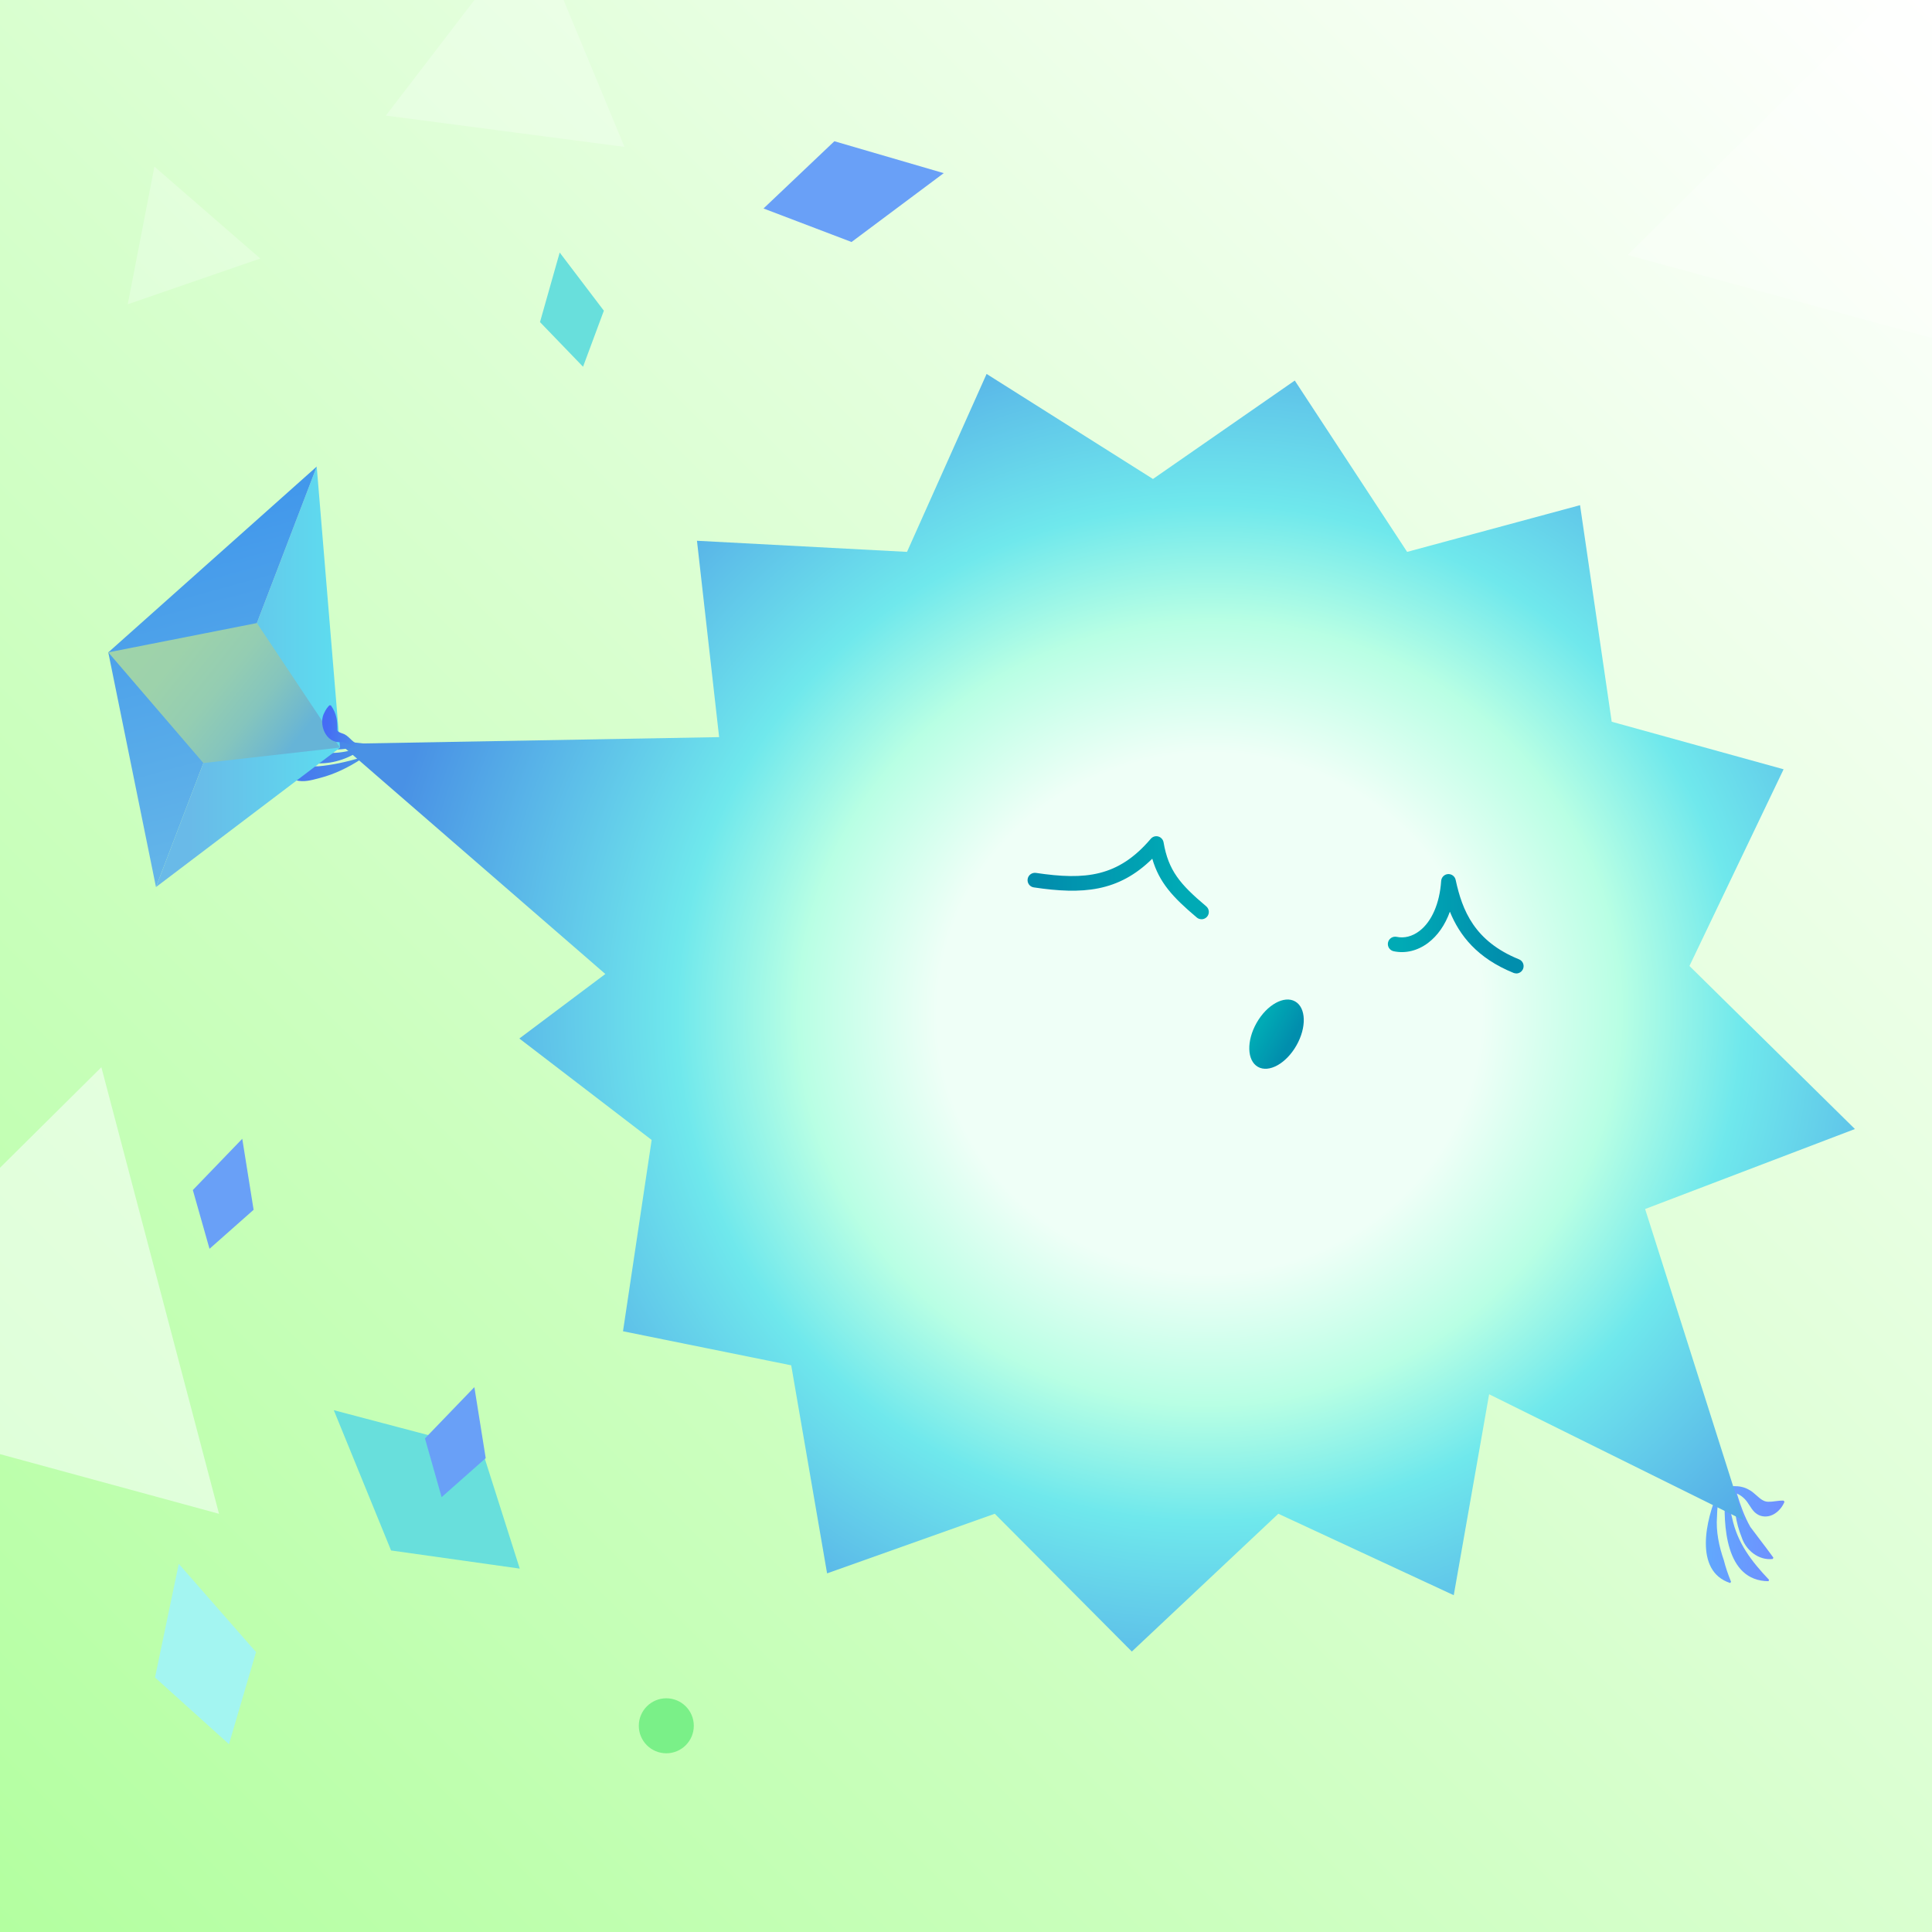
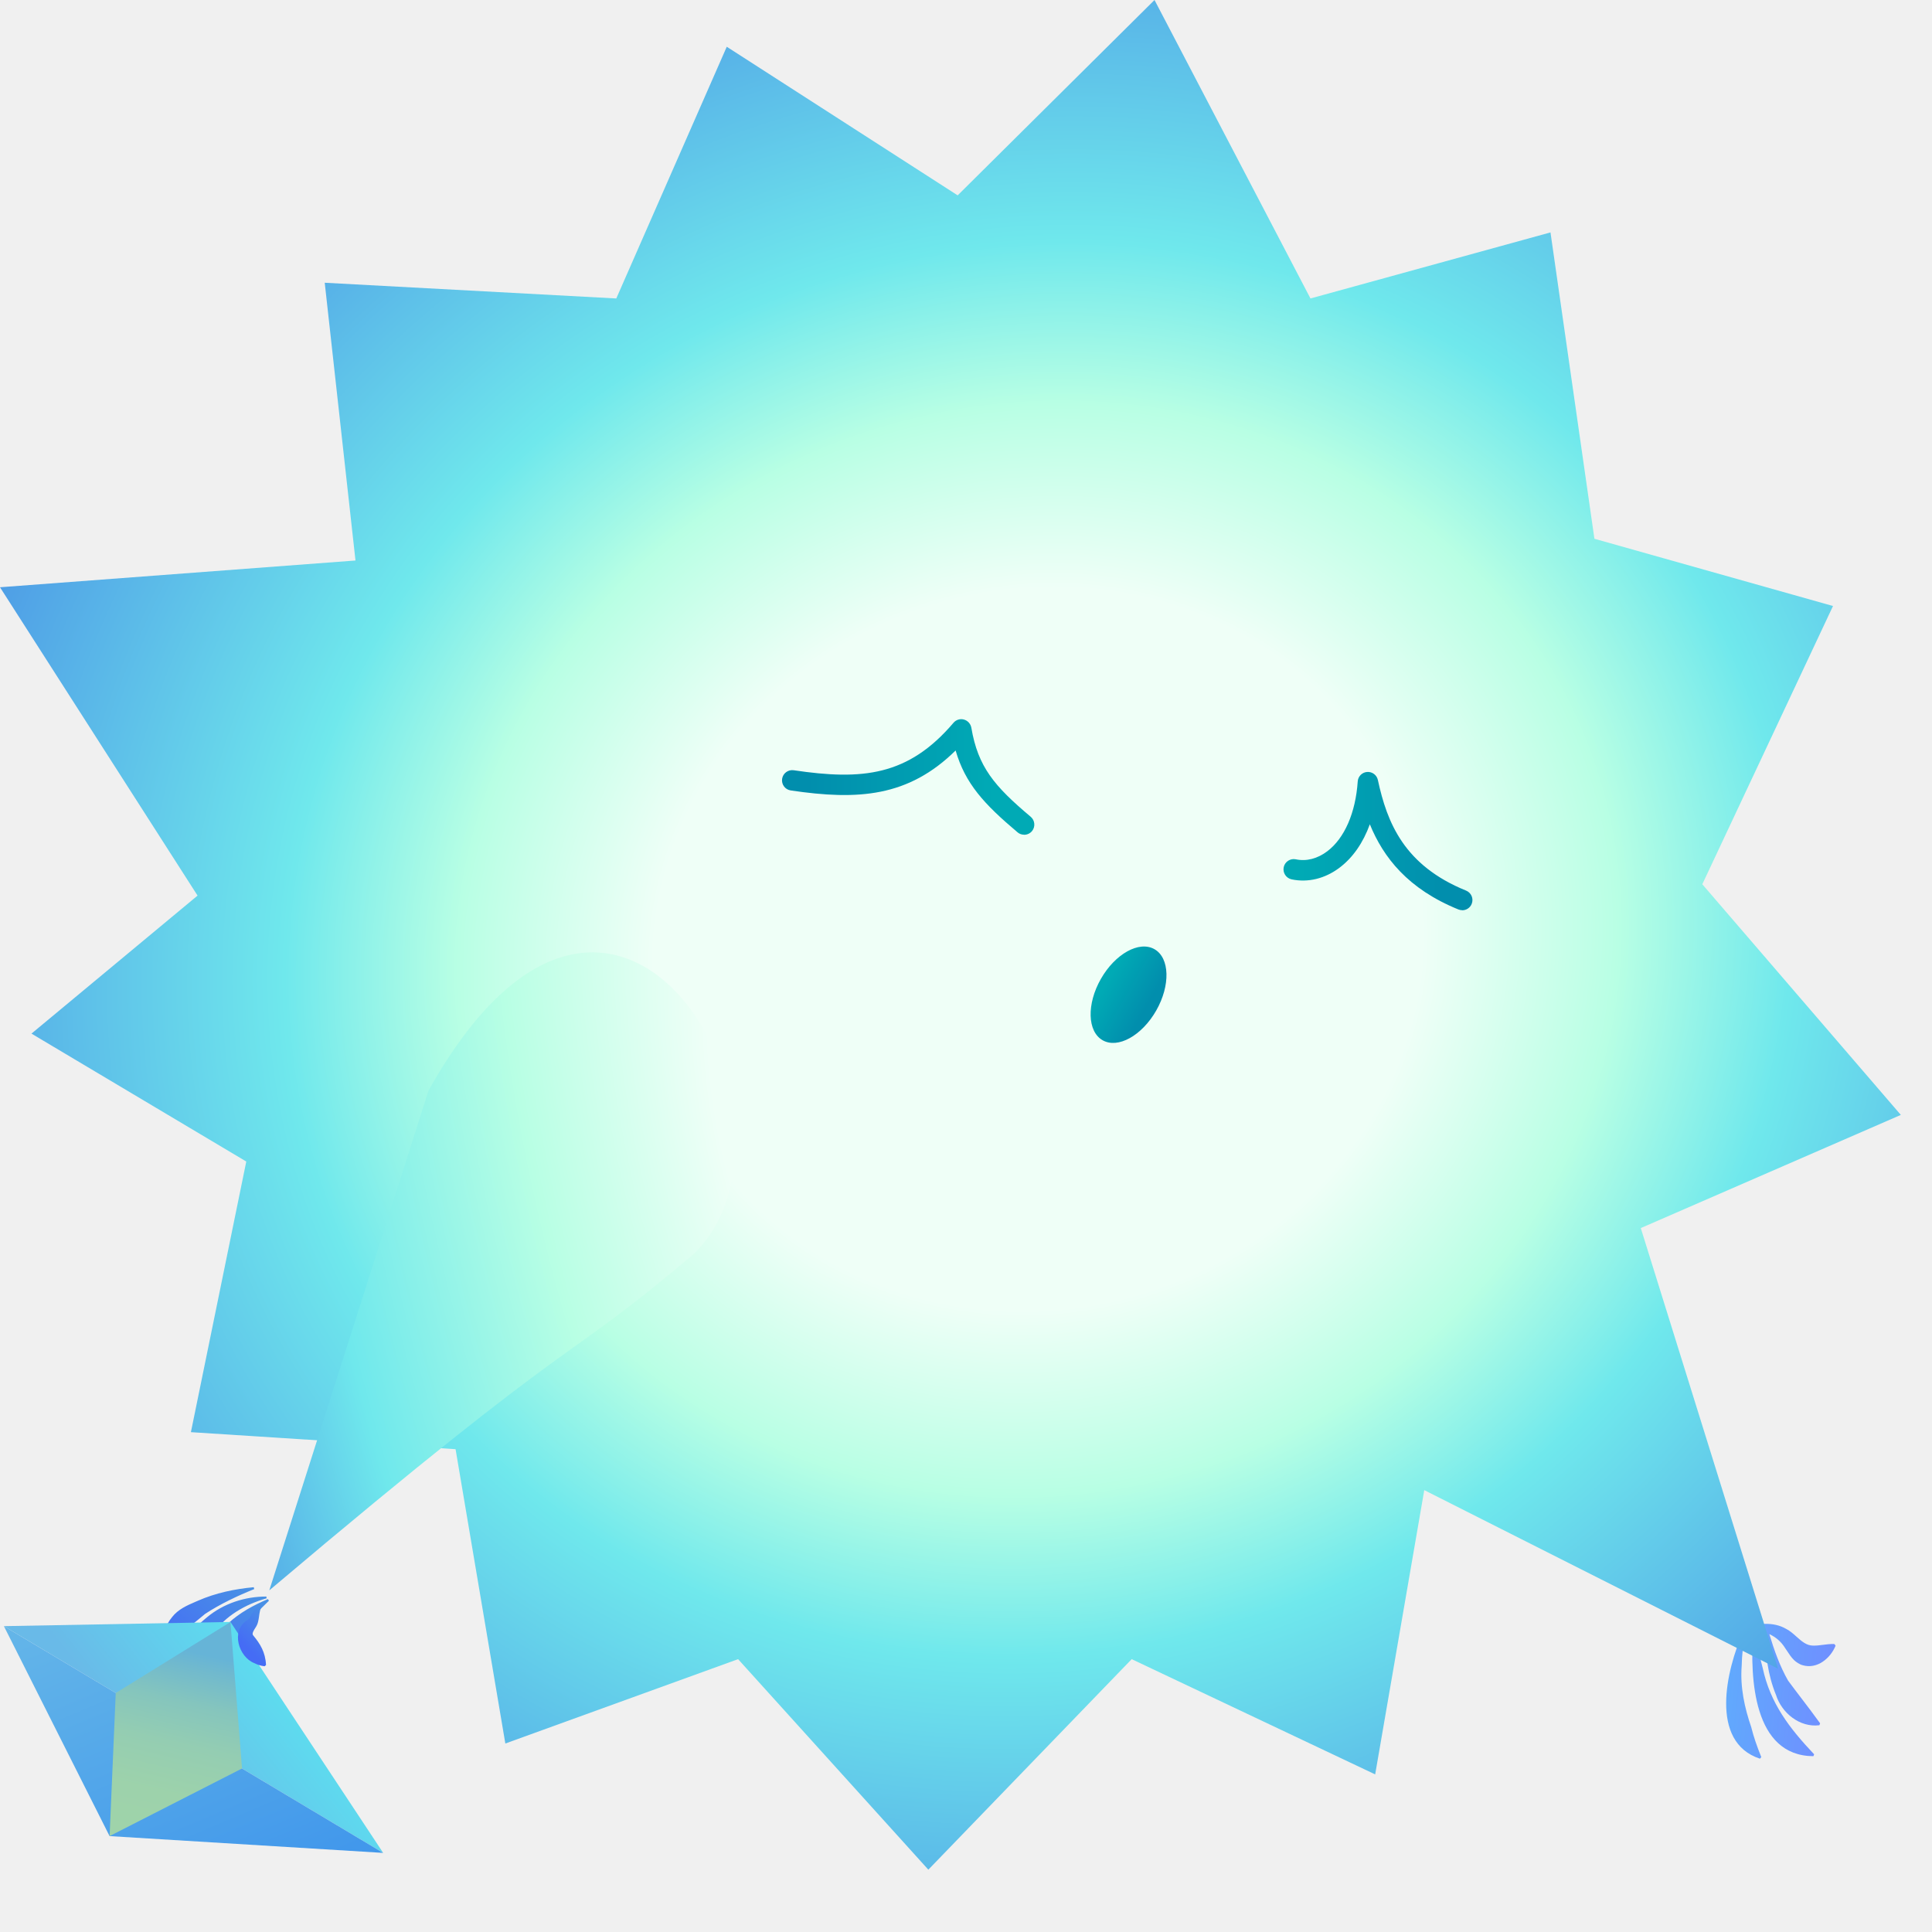
- <svg xmlns="http://www.w3.org/2000/svg" width="124" height="124" viewBox="0 0 124 124" fill="none">
-   <g clip-path="url(#clip0_3170_296279)">
-     <rect width="124" height="124" fill="url(#paint0_linear_3170_296279)" />
-     <path fill-rule="evenodd" clip-rule="evenodd" d="M110.36 95.647C110.36 95.647 110.359 95.647 110.358 95.647L110.361 95.653L110.36 95.647ZM111.301 95.789C111.014 95.691 110.696 95.653 110.36 95.647L110.346 95.559C110.923 95.361 111.652 95.273 112.236 95.606C112.416 95.694 112.573 95.834 112.726 95.971C112.962 96.181 113.19 96.386 113.488 96.386C113.652 96.39 113.8 96.371 113.952 96.35C114.115 96.329 114.282 96.307 114.477 96.313L114.531 96.392C114.298 96.967 113.683 97.488 113.011 97.29C112.867 97.253 112.713 97.146 112.609 97.049C112.473 96.908 112.389 96.778 112.313 96.66C112.279 96.607 112.246 96.556 112.211 96.508C112.017 96.195 111.766 95.989 111.476 95.858C111.7 96.6 111.964 97.343 112.342 98.003C112.571 98.313 112.773 98.577 112.972 98.838C113.238 99.187 113.5 99.53 113.818 99.97L113.784 100.058C112.876 100.171 112.044 99.493 111.78 98.654C111.408 97.743 111.281 96.76 111.301 95.789ZM111.043 101.601C108.691 100.828 109.504 97.475 110.255 95.785L110.258 95.782L110.349 95.81C110.273 96.319 110.211 96.825 110.201 97.328C110.126 98.302 110.336 99.26 110.641 100.143C110.751 100.586 110.895 101.004 111.105 101.529L111.043 101.601ZM113.507 101.485C110.722 101.47 110.594 97.869 110.722 95.802L110.817 95.795C110.843 95.922 110.868 96.049 110.893 96.175L110.893 96.175L110.893 96.175L110.893 96.175C110.977 96.597 111.06 97.014 111.171 97.423C111.517 99.041 112.405 100.197 113.542 101.397L113.507 101.485Z" fill="url(#paint1_linear_3170_296279)" />
-     <path d="M21.82 47.74L38.852 62.513L33.333 66.654L41.825 73.164L39.986 85.443L50.782 87.629L53.084 100.982L63.846 97.156L72.643 106L82.046 97.156L93.305 102.384L95.575 89.486L111.935 97.589L105.587 77.597L119.053 72.463L108.432 61.998L114.475 49.374L103.443 46.323L101.411 32.423L90.313 35.421L83.101 24.424L74 30.742L63.322 24L58.214 35.421L44.733 34.708L46.155 47.31L21.814 47.743L21.82 47.74Z" fill="url(#paint2_radial_3170_296279)" />
-     <path d="M77.114 59.001C77.249 59.001 77.381 58.944 77.475 58.834C77.642 58.636 77.617 58.338 77.419 58.171C75.739 56.757 74.989 55.871 74.681 54.065C74.65 53.886 74.518 53.738 74.342 53.688C74.166 53.638 73.978 53.697 73.859 53.836C71.771 56.289 69.658 56.497 66.49 56.025C66.236 55.988 65.994 56.164 65.956 56.421C65.919 56.679 66.094 56.918 66.352 56.955C69.473 57.42 71.78 57.254 73.956 55.114C74.399 56.638 75.265 57.584 76.813 58.888C76.901 58.963 77.008 58.998 77.118 58.998L77.114 59.001Z" fill="url(#paint3_linear_3170_296279)" />
-     <path fill-rule="evenodd" clip-rule="evenodd" d="M21.17 47.35C21.863 47.557 22.617 47.645 23.352 47.721V47.724L23.361 47.818C22.604 48.022 21.832 48.157 21.035 48.094C20.994 48.091 20.953 48.088 20.911 48.084C20.539 48.056 20.128 48.024 19.801 47.758C19.443 47.482 19.163 47.029 19.236 46.561L19.32 46.52C19.716 46.737 19.989 46.841 20.281 46.944C20.418 46.986 20.549 47.057 20.686 47.131C20.836 47.212 20.992 47.296 21.17 47.35ZM23.33 47.891C22.316 48.308 21.157 48.481 20.115 48.154L19.944 48.083C19.237 47.785 18.67 47.547 17.986 47.014L17.901 47.052C17.876 47.721 18.341 48.34 18.903 48.682C19.349 48.934 19.873 48.984 20.375 48.993C21.468 49.028 22.542 48.632 23.38 47.966L23.33 47.884V47.891ZM23.132 48.639C22.243 48.897 21.327 49.107 20.416 49.185C20.121 49.175 19.853 49.172 19.594 49.17C19.02 49.164 18.492 49.159 17.817 49.066L17.754 49.138C17.958 49.66 18.504 49.974 19.019 50.087C19.498 50.206 19.967 50.082 20.403 49.967C20.45 49.954 20.496 49.942 20.542 49.93C21.49 49.685 22.363 49.252 23.173 48.727L23.132 48.642V48.639Z" fill="url(#paint4_linear_3170_296279)" />
-     <path d="M97.317 62.479C97.502 62.479 97.678 62.369 97.754 62.184C97.851 61.942 97.735 61.669 97.493 61.571C94.633 60.412 93.851 58.436 93.427 56.472C93.377 56.243 93.17 56.086 92.934 56.101C92.699 56.117 92.514 56.306 92.498 56.538C92.401 57.983 91.889 59.158 91.095 59.758C90.642 60.101 90.128 60.233 89.644 60.129C89.39 60.076 89.139 60.239 89.085 60.494C89.032 60.748 89.195 60.999 89.45 61.053C90.203 61.213 90.991 61.022 91.663 60.513C92.278 60.047 92.749 59.363 93.057 58.514C93.678 60.038 94.809 61.496 97.141 62.442C97.198 62.464 97.261 62.476 97.317 62.476V62.479Z" fill="url(#paint5_linear_3170_296279)" />
-     <path d="M80.735 68.473C80.03 68.071 79.994 66.805 80.654 65.646C81.314 64.487 82.421 63.873 83.126 64.275C83.831 64.677 83.868 65.943 83.207 67.102C82.547 68.262 81.44 68.876 80.735 68.473Z" fill="url(#paint6_linear_3170_296279)" />
-     <path d="M21.823 47.985L10.012 56.934L20.328 29.945L21.823 47.985Z" fill="url(#paint7_linear_3170_296279)" />
-     <path d="M20.328 29.945L10.011 56.934L6.95 41.871L20.328 29.945Z" fill="url(#paint8_linear_3170_296279)" />
-     <path d="M6.948 41.87L16.489 39.989L21.82 47.981L13.054 48.974L6.951 41.87H6.948Z" fill="url(#paint9_linear_3170_296279)" />
-     <path d="M22.976 47.765C22.543 47.611 22.402 47.203 21.981 47.077C21.859 47.033 21.651 46.967 21.651 46.854C21.667 46.298 21.614 45.801 21.237 45.273L21.143 45.267C21.002 45.409 20.904 45.556 20.832 45.713C20.408 46.43 20.889 47.727 21.887 47.63C21.956 47.63 21.965 47.62 22.028 47.636C22.276 47.74 22.662 47.894 22.961 47.856L22.98 47.765H22.976Z" fill="url(#paint10_linear_3170_296279)" />
-     <g style="mix-blend-mode:overlay" opacity="0.38">
-       <path d="M125.506 -4.502L104.461 16.368L133.057 24.159L125.506 -4.502Z" fill="#D6FFDA" />
-     </g>
-     <g style="mix-blend-mode:overlay" opacity="0.77">
-       <path d="M6.506 68.498L-14.539 89.368L14.057 97.159L6.506 68.498Z" fill="#D6FFDA" />
-     </g>
-     <g style="mix-blend-mode:overlay" opacity="0.38">
-       <path d="M9.911 10.694L8.2 19.528L16.706 16.593L9.911 10.694Z" fill="#D6FFDA" />
-     </g>
-     <g style="mix-blend-mode:overlay" opacity="0.38">
-       <path d="M34.162 -4.84L24.765 7.418L40.078 9.427L34.162 -4.84Z" fill="#D6FFDA" />
-     </g>
-     <path fill-rule="evenodd" clip-rule="evenodd" d="M35.922 16.208L38.757 19.941L37.421 23.538L37.421 23.538L37.421 23.538L34.658 20.673L35.922 16.208L35.922 16.208L35.922 16.208L35.922 16.208L35.922 16.208Z" fill="#68DFDC" />
-     <path fill-rule="evenodd" clip-rule="evenodd" d="M33.359 100.677L21.424 90.509L25.1 99.513L33.359 100.677ZM33.359 100.677L30.923 93.014L21.424 90.509L33.359 100.677Z" fill="#68DFDC" />
-     <path fill-rule="evenodd" clip-rule="evenodd" d="M11.474 100.37L11.474 100.369L9.949 107.665L14.696 111.945L14.696 111.945L16.433 106.033L11.474 100.37Z" fill="#A3F5F1" />
-     <path fill-rule="evenodd" clip-rule="evenodd" d="M49.004 13.381L54.654 15.532L60.571 11.113L60.571 11.113L60.571 11.113L60.571 11.113L60.571 11.113L53.552 9.065L49.004 13.381L49.004 13.381L49.004 13.381Z" fill="#69A0F7" />
-     <path fill-rule="evenodd" clip-rule="evenodd" d="M13.447 80.151L16.277 77.647L15.549 73.089L15.549 73.089L15.549 73.089L15.549 73.089L15.549 73.089L12.377 76.38L13.447 80.151L13.447 80.151L13.447 80.151L13.447 80.151L13.447 80.151Z" fill="#69A0F7" />
-     <path fill-rule="evenodd" clip-rule="evenodd" d="M28.344 96.091L31.174 93.587L30.446 89.029L30.446 89.029L30.446 89.029L30.446 89.029L30.446 89.029L27.275 92.32L28.344 96.091L28.344 96.091L28.344 96.091L28.344 96.091L28.344 96.091Z" fill="#69A0F7" />
-     <path d="M42.765 112.53C41.79 112.53 41 111.74 41 110.765C41 109.79 41.79 109 42.765 109C43.74 109 44.53 109.79 44.53 110.765C44.53 111.74 43.74 112.53 42.765 112.53Z" fill="#7AF088" />
+ <svg xmlns="http://www.w3.org/2000/svg" width="112" height="112" viewBox="0 0 112 112" fill="none">
+   <g clip-path="url(#clip0_90_32577)">
+     <path fill-rule="evenodd" clip-rule="evenodd" d="M101.167 94.468C101.166 94.468 101.165 94.468 101.164 94.468L101.168 94.476L101.167 94.468ZM102.35 94.646C101.989 94.523 101.589 94.476 101.167 94.468L101.149 94.358C101.875 94.109 102.791 93.998 103.525 94.417C103.752 94.528 103.948 94.703 104.141 94.876C104.437 95.14 104.724 95.397 105.1 95.397C105.305 95.402 105.492 95.378 105.683 95.353C105.888 95.325 106.098 95.298 106.343 95.306L106.41 95.405C106.118 96.127 105.344 96.783 104.5 96.534C104.318 96.487 104.125 96.353 103.994 96.23C103.823 96.053 103.718 95.89 103.622 95.742C103.579 95.675 103.538 95.611 103.493 95.551C103.25 95.157 102.934 94.899 102.57 94.733C102.852 95.667 103.183 96.601 103.659 97.43C103.947 97.82 104.2 98.152 104.451 98.48C104.785 98.918 105.115 99.35 105.514 99.903L105.471 100.014C104.33 100.156 103.284 99.303 102.953 98.248C102.485 97.103 102.324 95.868 102.35 94.646ZM102.025 101.953C99.069 100.982 100.091 96.767 101.034 94.642L101.038 94.638L101.153 94.673C101.058 95.313 100.979 95.949 100.967 96.581C100.872 97.806 101.137 99.01 101.52 100.12C101.658 100.677 101.84 101.203 102.104 101.862L102.025 101.953ZM105.124 101.808C101.622 101.788 101.461 97.262 101.622 94.663L101.741 94.655C101.774 94.814 101.805 94.974 101.837 95.132L101.837 95.132L101.837 95.132C101.943 95.662 102.047 96.187 102.187 96.701C102.621 98.735 103.738 100.189 105.167 101.698L105.124 101.808Z" fill="url(#paint0_linear_90_32577)" />
+     <path d="M-0 34.044L11.453 51.919L1.824 59.92L14.277 67.335L11.067 83.024L26.41 84.011L29.295 101.073L42.788 96.183L53.817 108.387L65.605 96.183L79.72 102.863L82.566 86.384L103.077 96.737L95.118 71.193L110.193 64.633L98.684 51.261L106.261 35.131L92.43 31.233L89.883 13.473L75.969 17.302L66.928 0L55.517 11.325L42.131 2.71L35.727 17.302L18.825 16.391L20.608 32.493L-0 34.044Z" fill="url(#paint1_radial_90_32577)" />
+     <path d="M59.369 48.393C59.538 48.393 59.704 48.322 59.823 48.184C60.032 47.935 60 47.56 59.752 47.35C57.64 45.573 56.696 44.459 56.31 42.188C56.27 41.962 56.104 41.777 55.883 41.714C55.662 41.65 55.425 41.725 55.276 41.899C52.651 44.984 49.994 45.245 46.011 44.652C45.692 44.605 45.388 44.826 45.34 45.15C45.293 45.474 45.514 45.774 45.838 45.822C49.761 46.406 52.662 46.197 55.398 43.507C55.954 45.423 57.044 46.612 58.99 48.251C59.1 48.346 59.234 48.389 59.373 48.389L59.369 48.393Z" fill="url(#paint2_linear_90_32577)" />
+     <path d="M84.767 52.77C85 52.77 85.221 52.632 85.316 52.399C85.439 52.094 85.292 51.751 84.989 51.628C81.393 50.171 80.41 47.686 79.877 45.218C79.814 44.929 79.553 44.732 79.257 44.751C78.961 44.771 78.728 45.008 78.709 45.3C78.586 47.117 77.943 48.595 76.944 49.349C76.376 49.78 75.728 49.946 75.121 49.815C74.801 49.748 74.485 49.954 74.418 50.273C74.351 50.593 74.556 50.91 74.876 50.977C75.823 51.178 76.814 50.937 77.659 50.297C78.432 49.713 79.024 48.852 79.411 47.785C80.193 49.701 81.614 51.534 84.546 52.723C84.618 52.75 84.696 52.766 84.767 52.766V52.77Z" fill="url(#paint3_linear_90_32577)" />
+     <path d="M63.92 60.304C63.034 59.799 62.988 58.207 63.818 56.75C64.648 55.292 66.04 54.52 66.926 55.026C67.813 55.532 67.858 57.123 67.028 58.581C66.198 60.038 64.807 60.81 63.92 60.304Z" fill="url(#paint4_linear_90_32577)" />
+     <path fill-rule="evenodd" clip-rule="evenodd" d="M40.194 72.712C32.172 79.502 34.35 76.359 15.611 92.195L24.839 63.228C35.855 43.527 47.818 65.422 40.194 72.712Z" fill="url(#paint5_radial_90_32577)" />
+     <path fill-rule="evenodd" clip-rule="evenodd" d="M13.878 94.688C14.359 94.006 14.979 93.389 15.591 92.796L15.588 92.794L15.53 92.701C14.698 93.056 13.902 93.484 13.225 94.11C13.191 94.142 13.155 94.175 13.12 94.207C12.804 94.499 12.454 94.821 12.347 95.295C12.22 95.8 12.289 96.409 12.688 96.782L12.794 96.759C12.998 96.28 13.172 95.991 13.362 95.689C13.456 95.554 13.524 95.396 13.596 95.232C13.674 95.052 13.756 94.864 13.878 94.688ZM15.45 92.658C14.233 93.002 13.06 93.672 12.349 94.711L12.246 94.898C11.818 95.671 11.473 96.293 11.234 97.263L11.13 97.289C10.63 96.701 10.61 95.808 10.875 95.097C11.099 94.552 11.539 94.132 11.987 93.766C12.952 92.955 14.207 92.548 15.442 92.554L15.455 92.663L15.45 92.658ZM14.737 92.121C13.749 92.521 12.768 92.984 11.887 93.562C11.627 93.782 11.386 93.976 11.153 94.163C10.637 94.577 10.162 94.958 9.617 95.524L9.509 95.504C9.322 94.885 9.592 94.211 9.978 93.742C10.327 93.292 10.841 93.07 11.318 92.864L11.318 92.864C11.369 92.842 11.42 92.82 11.47 92.798C12.504 92.344 13.604 92.114 14.712 92.012L14.735 92.118L14.737 92.121Z" fill="url(#paint6_linear_90_32577)" />
+     <path d="M13.361 94.026L0.226 94.269L22.213 107.413L13.361 94.026Z" fill="url(#paint7_linear_90_32577)" />
+     <path d="M22.213 107.414L0.226 94.269L6.353 106.441L22.213 107.414Z" fill="url(#paint8_linear_90_32577)" />
+     <path d="M6.351 106.442L14.03 102.521L13.361 94.029L6.71 98.144L6.354 106.44L6.351 106.442Z" fill="url(#paint9_linear_90_32577)" />
+     <path d="M15.22 93.024C14.937 93.473 15.1 93.944 14.809 94.358C14.729 94.485 14.589 94.692 14.669 94.795C15.08 95.287 15.386 95.775 15.421 96.522L15.34 96.595C15.111 96.568 14.918 96.503 14.74 96.412C13.845 96.066 13.355 94.547 14.329 93.924C14.392 93.874 14.407 93.876 14.453 93.817C14.603 93.546 14.844 93.132 15.141 92.953L15.223 93.022L15.22 93.024Z" fill="url(#paint10_linear_90_32577)" />
  </g>
  <defs>
-     <linearGradient id="paint0_linear_3170_296279" x1="0" y1="124" x2="124" y2="0" gradientUnits="userSpaceOnUse">
-       <stop stop-color="#B3FFA0" />
-       <stop offset="1" stop-color="white" />
-     </linearGradient>
-     <linearGradient id="paint1_linear_3170_296279" x1="109.559" y1="98.458" x2="114.874" y2="99.026" gradientUnits="userSpaceOnUse">
+     <linearGradient id="paint0_linear_90_32577" x1="100.159" y1="98.002" x2="106.842" y2="98.717" gradientUnits="userSpaceOnUse">
      <stop stop-color="#61A9FD" />
      <stop offset="0.878" stop-color="#6F8FFF" />
    </linearGradient>
-     <radialGradient id="paint2_radial_3170_296279" cx="0" cy="0" r="1" gradientUnits="userSpaceOnUse" gradientTransform="translate(77.7018 65) rotate(173.43) scale(79.535 74.2506)">
+     <radialGradient id="paint1_radial_90_32577" cx="0" cy="0" r="1" gradientUnits="userSpaceOnUse" gradientTransform="translate(60.1585 55.0968) rotate(173.305) scale(99.7376 94.8485)">
      <stop offset="0.222" stop-color="#EFFFF7" />
      <stop offset="0.335" stop-color="#B8FFE4" />
      <stop offset="0.435" stop-color="#6FE8EC" />
      <stop offset="0.687" stop-color="#4991E5" />
    </radialGradient>
-     <linearGradient id="paint3_linear_3170_296279" x1="77.597" y1="56.333" x2="65.947" y2="56.333" gradientUnits="userSpaceOnUse">
+     <linearGradient id="paint2_linear_90_32577" x1="59.975" y1="45.039" x2="45.328" y2="45.039" gradientUnits="userSpaceOnUse">
      <stop offset="0.16" stop-color="#00AAB5" />
      <stop offset="0.9" stop-color="#018EAD" />
    </linearGradient>
-     <linearGradient id="paint4_linear_3170_296279" x1="17.835" y1="48.308" x2="23.589" y2="49.488" gradientUnits="userSpaceOnUse">
+     <linearGradient id="paint3_linear_90_32577" x1="85.37" y1="48.756" x2="74.401" y2="48.756" gradientUnits="userSpaceOnUse">
+       <stop offset="0.16" stop-color="#018EAD" />
+       <stop offset="0.9" stop-color="#00AAB5" />
+     </linearGradient>
+     <linearGradient id="paint4_linear_90_32577" x1="67.033" y1="58.579" x2="63.818" y2="56.748" gradientUnits="userSpaceOnUse">
+       <stop offset="0.16" stop-color="#018EAD" />
+       <stop offset="0.9" stop-color="#00AAB5" />
+     </linearGradient>
+     <radialGradient id="paint5_radial_90_32577" cx="0" cy="0" r="1" gradientUnits="userSpaceOnUse" gradientTransform="translate(46.9678 65.4857) rotate(167.155) scale(48.4269 131.609)">
+       <stop offset="0.109" stop-color="#EFFFF7" />
+       <stop offset="0.335" stop-color="#B8FFE4" />
+       <stop offset="0.596" stop-color="#6FE8EC" />
+       <stop offset="0.85" stop-color="#4991E5" />
+     </radialGradient>
+     <linearGradient id="paint6_linear_90_32577" x1="10.175" y1="96.197" x2="14.546" y2="91.026" gradientUnits="userSpaceOnUse">
      <stop stop-color="#456CF5" />
      <stop offset="0.878" stop-color="#4991E5" />
    </linearGradient>
-     <linearGradient id="paint5_linear_3170_296279" x1="97.797" y1="59.286" x2="89.072" y2="59.286" gradientUnits="userSpaceOnUse">
-       <stop offset="0.16" stop-color="#018EAD" />
-       <stop offset="0.9" stop-color="#00AAB5" />
-     </linearGradient>
-     <linearGradient id="paint6_linear_3170_296279" x1="83.211" y1="67.102" x2="80.654" y2="65.645" gradientUnits="userSpaceOnUse">
-       <stop offset="0.16" stop-color="#018EAD" />
-       <stop offset="0.9" stop-color="#00AAB5" />
-     </linearGradient>
-     <linearGradient id="paint7_linear_3170_296279" x1="21.823" y1="43.439" x2="10.012" y2="43.439" gradientUnits="userSpaceOnUse">
+     <linearGradient id="paint7_linear_90_32577" x1="15.854" y1="97.193" x2="7.626" y2="103.67" gradientUnits="userSpaceOnUse">
      <stop stop-color="#5DDDEF" />
      <stop offset="0.82" stop-color="#69BAE8" />
    </linearGradient>
-     <linearGradient id="paint8_linear_3170_296279" x1="12.385" y1="33.275" x2="20.49" y2="62.803" gradientUnits="userSpaceOnUse">
+     <linearGradient id="paint8_linear_90_32577" x1="14.853" y1="109.45" x2="4.307" y2="84.435" gradientUnits="userSpaceOnUse">
      <stop stop-color="#4298EB" />
      <stop offset="0.82" stop-color="#69BAE8" />
    </linearGradient>
-     <linearGradient id="paint9_linear_3170_296279" x1="22.994" y1="51.07" x2="7.667" y2="38.809" gradientUnits="userSpaceOnUse">
+     <linearGradient id="paint9_linear_90_32577" x1="12.486" y1="91.234" x2="8.532" y2="108.18" gradientUnits="userSpaceOnUse">
      <stop offset="0.27" stop-color="#66B4D7" />
      <stop offset="0.32" stop-color="#70B9CE" />
      <stop offset="0.44" stop-color="#85C5BD" />
      <stop offset="0.58" stop-color="#94CDB2" />
      <stop offset="0.75" stop-color="#9DD2AB" />
      <stop offset="1" stop-color="#A0D4A9" />
    </linearGradient>
-     <linearGradient id="paint10_linear_3170_296279" x1="20.711" y1="46.55" x2="23.131" y2="46.833" gradientUnits="userSpaceOnUse">
+     <linearGradient id="paint10_linear_90_32577" x1="14.034" y1="95.74" x2="16.024" y2="93.758" gradientUnits="userSpaceOnUse">
      <stop offset="0.122" stop-color="#456CF5" />
      <stop offset="1" stop-color="#4991E5" />
    </linearGradient>
-     <clipPath id="clip0_3170_296279">
-       <rect width="124" height="124" fill="white" />
+     <clipPath id="clip0_90_32577">
+       <rect width="112" height="112" rx="5" fill="white" />
    </clipPath>
  </defs>
</svg>
